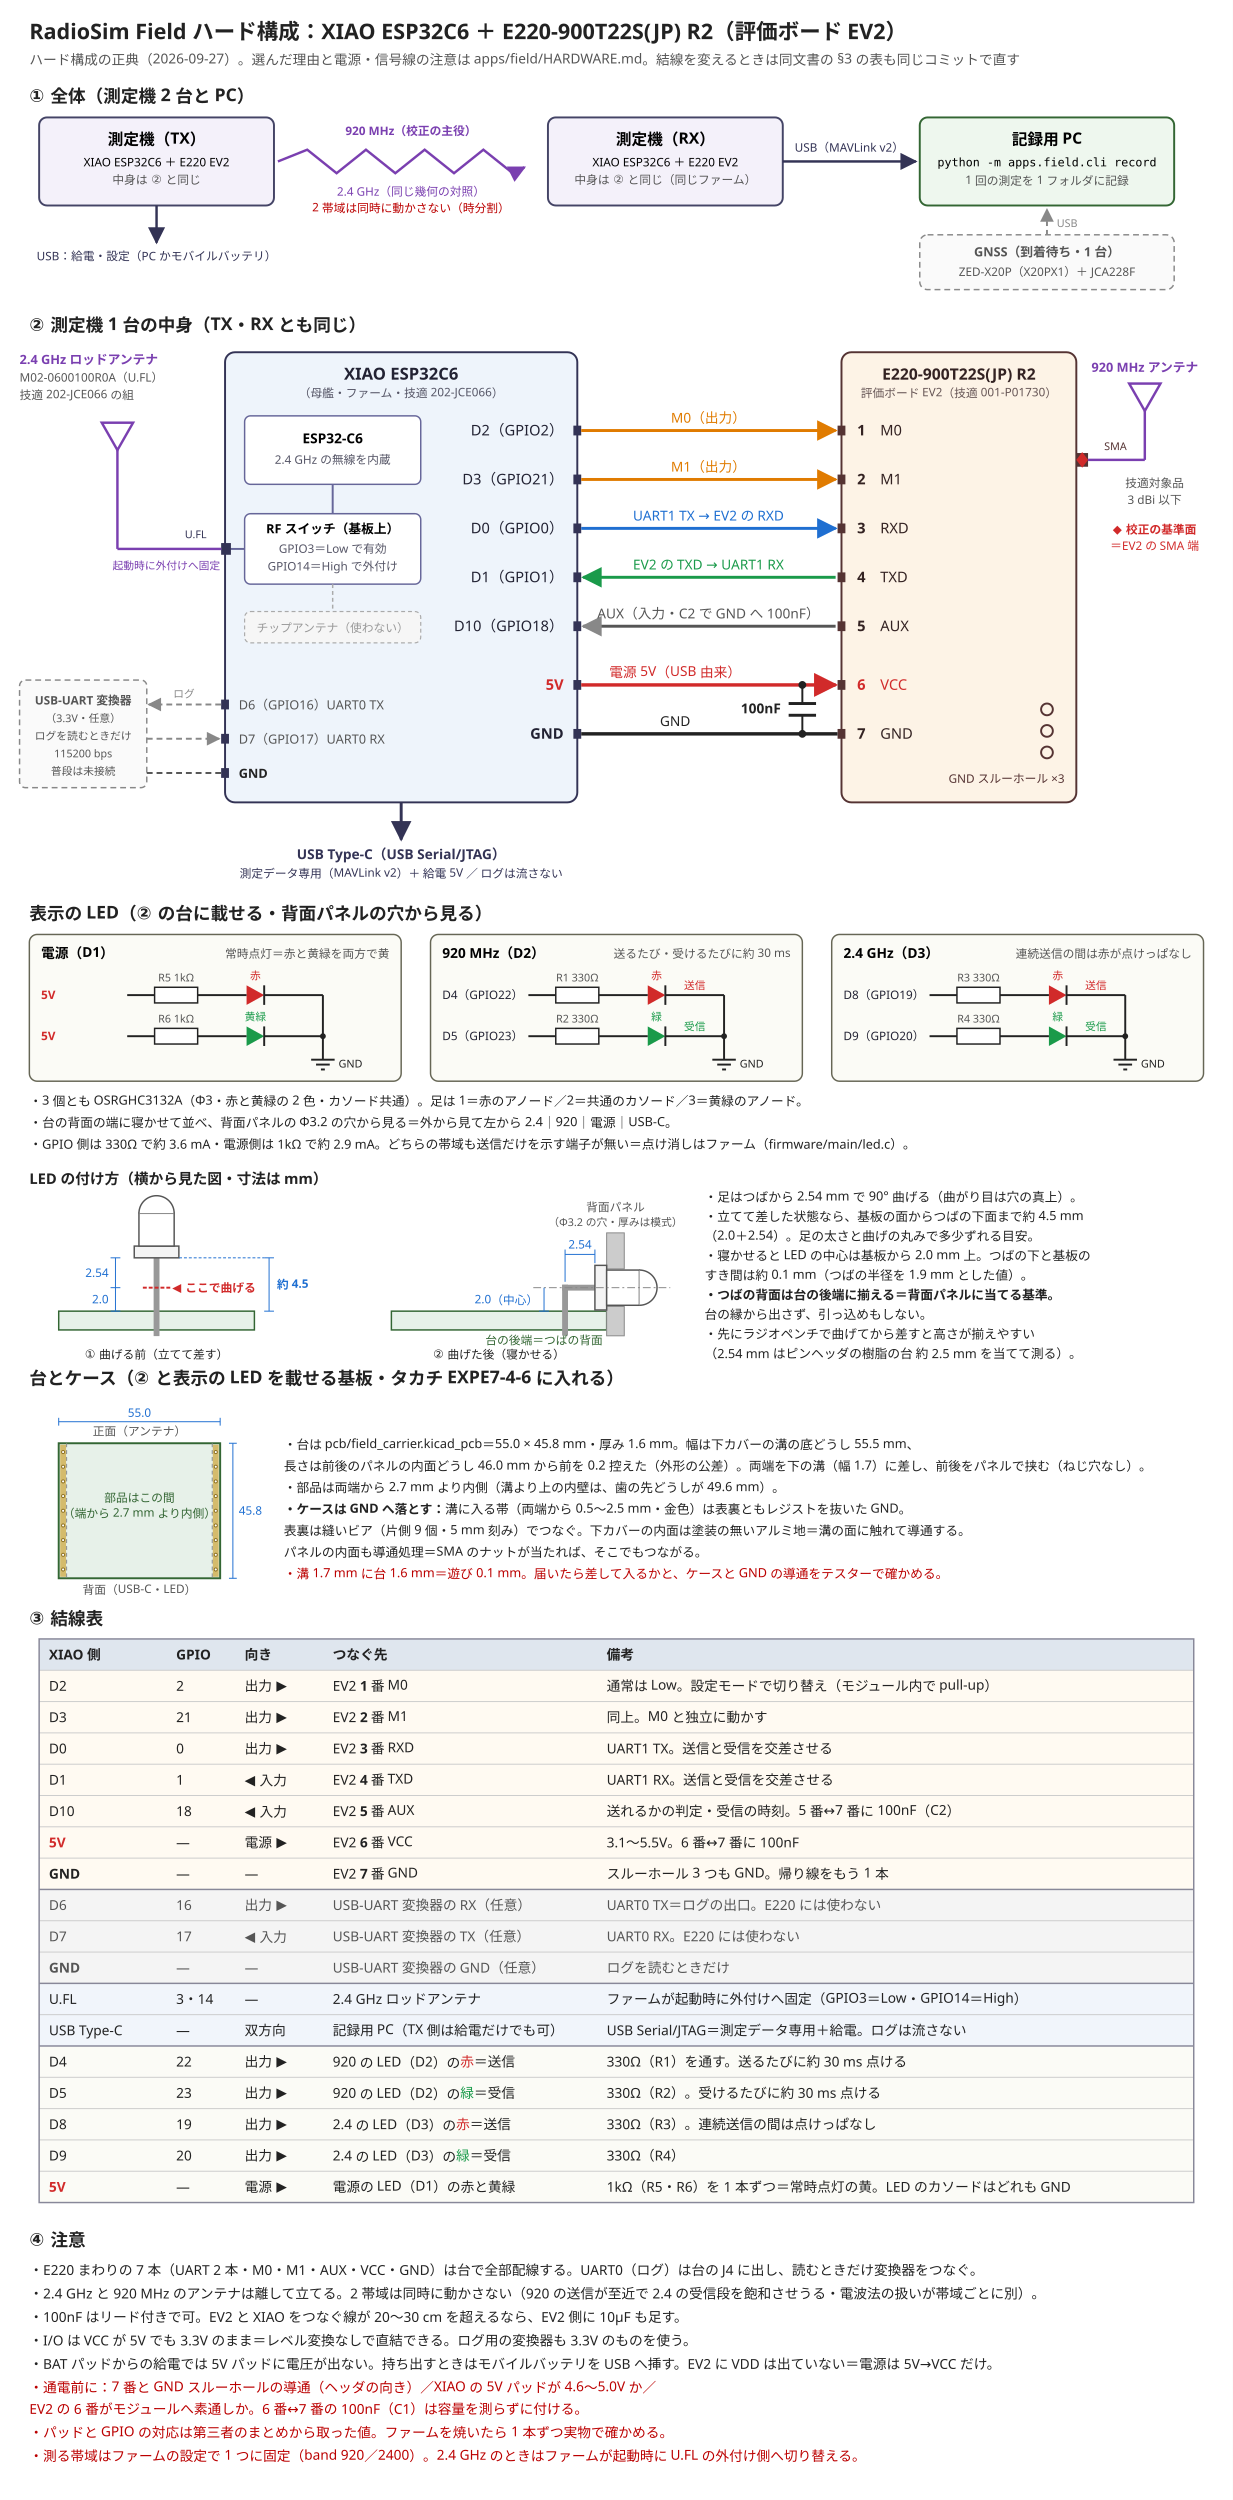
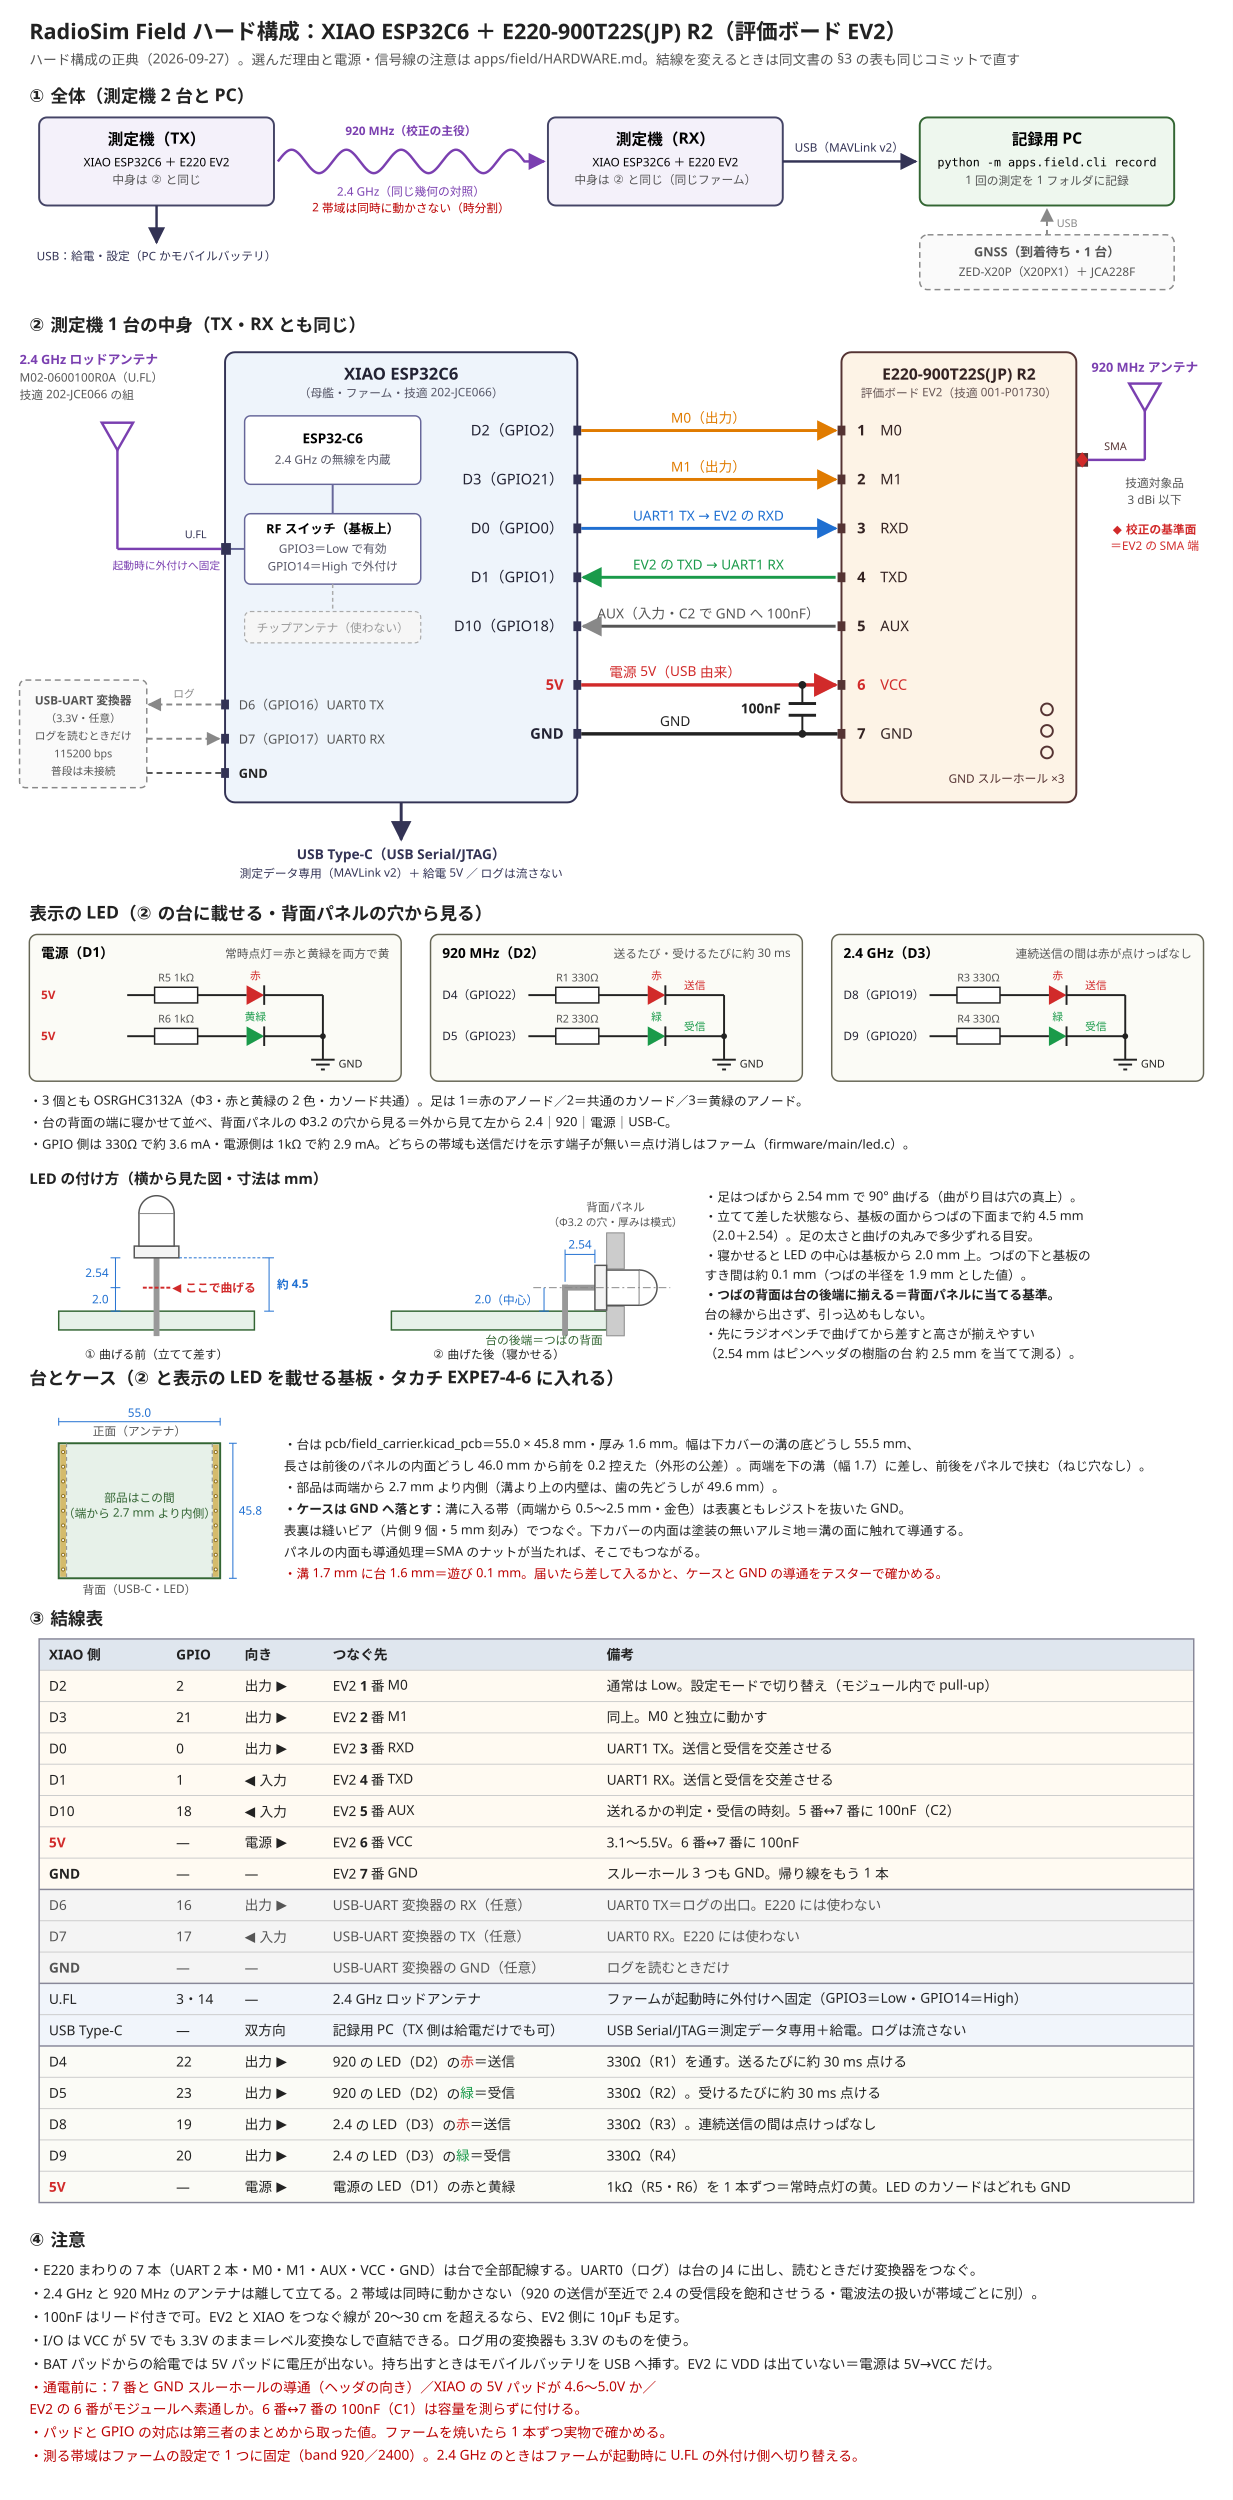
<svg xmlns="http://www.w3.org/2000/svg" width="1260" height="2555" viewBox="0 0 1260 2555" font-family="'Yu Gothic UI','Yu Gothic','Meiryo',sans-serif" font-size="14">
  <defs>
    <marker id="a-orange" viewBox="0 0 10 10" refX="9" refY="5" markerWidth="7" markerHeight="7" orient="auto">
      <path d="M0,0 L10,5 L0,10 z" fill="#e07b00" />
    </marker>
    <marker id="a-blue" viewBox="0 0 10 10" refX="9" refY="5" markerWidth="7" markerHeight="7" orient="auto">
      <path d="M0,0 L10,5 L0,10 z" fill="#1f6fd1" />
    </marker>
    <marker id="a-green" viewBox="0 0 10 10" refX="9" refY="5" markerWidth="7" markerHeight="7" orient="auto">
      <path d="M0,0 L10,5 L0,10 z" fill="#1a9a4a" />
    </marker>
    <marker id="a-gray" viewBox="0 0 10 10" refX="9" refY="5" markerWidth="7" markerHeight="7" orient="auto">
      <path d="M0,0 L10,5 L0,10 z" fill="#888" />
    </marker>
    <marker id="a-red" viewBox="0 0 10 10" refX="9" refY="5" markerWidth="7" markerHeight="7" orient="auto">
      <path d="M0,0 L10,5 L0,10 z" fill="#d12a2a" />
    </marker>
    <marker id="a-dark" viewBox="0 0 10 10" refX="9" refY="5" markerWidth="7" markerHeight="7" orient="auto">
      <path d="M0,0 L10,5 L0,10 z" fill="#335" />
    </marker>
    <marker id="a-purple" viewBox="0 0 10 10" refX="9" refY="5" markerWidth="7" markerHeight="7" orient="auto">
      <path d="M0,0 L10,5 L0,10 z" fill="#7a3fb0" />
    </marker>
  </defs>
  <rect width="1260" height="2555" fill="#ffffff" />
  <text x="30" y="40" font-size="22" font-weight="bold" fill="#222">RadioSim Field ハード構成：XIAO ESP32C6 ＋ E220-900T22S(JP) R2（評価ボード EV2）</text>
  <text x="30" y="66" fill="#555">ハード構成の正典（2026-09-27）。選んだ理由と電源・信号線の注意は apps/field/HARDWARE.md。結線を変えるときは同文書の §3 の表も同じコミットで直す</text>
  <text x="30" y="104" font-size="18" font-weight="bold" fill="#222">① 全体（測定機 2 台と PC）</text>
  <rect x="40" y="120" width="240" height="90" rx="8" fill="#f4f1fa" stroke="#446" stroke-width="2" />
  <text x="160" y="148" text-anchor="middle" font-weight="bold" font-size="16">測定機（TX）</text>
  <text x="160" y="170" text-anchor="middle" font-size="12">XIAO ESP32C6 ＋ E220 EV2</text>
  <text x="160" y="188" text-anchor="middle" font-size="12" fill="#555">中身は ② と同じ</text>
  <rect x="560" y="120" width="240" height="90" rx="8" fill="#f4f1fa" stroke="#446" stroke-width="2" />
  <text x="680" y="148" text-anchor="middle" font-weight="bold" font-size="16">測定機（RX）</text>
  <text x="680" y="170" text-anchor="middle" font-size="12">XIAO ESP32C6 ＋ E220 EV2</text>
  <text x="680" y="188" text-anchor="middle" font-size="12" fill="#555">中身は ② と同じ（同じファーム）</text>
-   <path d="M284,165 l30,-12 l30,24 l30,-24 l30,24 l30,-24 l30,24 l30,-24 l30,24 l12,-6" fill="none" stroke="#7a3fb0" stroke-width="2.5" marker-end="url(#a-purple)" />
+   <path d="M284,165 c11.9,-16 16.1,-16 28,0 s16.1,16 28,0 s16.1,-16 28,0 s16.1,16 28,0 s16.1,-16 28,0 s16.1,16 28,0 s16.1,-16 28,0 s16.1,16 28,0 s16.1,-16 28,0 L556,165" fill="none" stroke="#7a3fb0" stroke-width="2.5" marker-end="url(#a-purple)" />
  <text x="420" y="138" text-anchor="middle" font-size="12" fill="#7a3fb0" font-weight="bold">920 MHz（校正の主役）</text>
  <text x="420" y="200" text-anchor="middle" font-size="12" fill="#7a3fb0">2.4 GHz（同じ幾何の対照）</text>
  <text x="420" y="216" text-anchor="middle" font-size="12" fill="#b00">2 帯域は同時に動かさない（時分割）</text>
  <line x1="160" y1="210" x2="160" y2="248" stroke="#335" stroke-width="2.5" marker-end="url(#a-dark)" />
  <text x="160" y="266" text-anchor="middle" font-size="12" fill="#335">USB：給電・設定（PC かモバイルバッテリ）</text>
  <rect x="940" y="120" width="260" height="90" rx="8" fill="#eef7ee" stroke="#363" stroke-width="2" />
  <text x="1070" y="148" text-anchor="middle" font-weight="bold" font-size="16">記録用 PC</text>
  <text x="1070" y="170" text-anchor="middle" font-size="12" font-family="Consolas,monospace">python -m apps.field.cli record</text>
  <text x="1070" y="188" text-anchor="middle" font-size="12" fill="#555">1 回の測定を 1 フォルダに記録</text>
  <line x1="800" y1="165" x2="936" y2="165" stroke="#335" stroke-width="2.5" marker-end="url(#a-dark)" />
  <text x="868" y="155" text-anchor="middle" font-size="12" fill="#335">USB（MAVLink v2）</text>
  <rect x="940" y="240" width="260" height="56" rx="8" fill="#fafafa" stroke="#888" stroke-width="1.5" stroke-dasharray="6 4" />
  <text x="1070" y="262" text-anchor="middle" font-size="13" fill="#555" font-weight="bold">GNSS（到着待ち・1 台）</text>
  <text x="1070" y="282" text-anchor="middle" font-size="12" fill="#555">ZED-X20P（X20PX1）＋ JCA228F</text>
  <line x1="1070" y1="240" x2="1070" y2="214" stroke="#888" stroke-width="2" stroke-dasharray="5 4" marker-end="url(#a-gray)" />
  <text x="1080" y="232" font-size="11" fill="#888">USB</text>
  <text x="30" y="338" font-size="18" font-weight="bold" fill="#222">② 測定機 1 台の中身（TX・RX とも同じ）</text>
  <rect x="230" y="360" width="360" height="460" rx="10" fill="#eef4fb" stroke="#335" stroke-width="2" />
  <text x="410" y="388" text-anchor="middle" font-size="17" font-weight="bold" fill="#223">XIAO ESP32C6</text>
  <text x="410" y="406" text-anchor="middle" font-size="12" fill="#556">（母艦・ファーム・技適 202-JCE066）</text>
  <rect x="250" y="425" width="180" height="70" rx="6" fill="#ffffff" stroke="#669" stroke-width="1.5" />
  <text x="340" y="453" text-anchor="middle" font-weight="bold">ESP32-C6</text>
  <text x="340" y="474" text-anchor="middle" font-size="12" fill="#556">2.4 GHz の無線を内蔵</text>
  <line x1="340" y1="495" x2="340" y2="525" stroke="#669" stroke-width="2" />
  <rect x="250" y="525" width="180" height="72" rx="6" fill="#ffffff" stroke="#669" stroke-width="1.5" />
  <text x="340" y="545" text-anchor="middle" font-size="13" font-weight="bold">RF スイッチ（基板上）</text>
  <text x="340" y="565" text-anchor="middle" font-size="12" fill="#556">GPIO3＝Low で有効</text>
  <text x="340" y="583" text-anchor="middle" font-size="12" fill="#556">GPIO14＝High で外付け</text>
  <line x1="340" y1="597" x2="340" y2="625" stroke="#aaa" stroke-width="1.5" stroke-dasharray="4 3" />
  <rect x="250" y="625" width="180" height="32" rx="6" fill="#f6f6f6" stroke="#aaa" stroke-width="1.2" stroke-dasharray="4 3" />
  <text x="340" y="646" text-anchor="middle" font-size="12" fill="#999">チップアンテナ（使わない）</text>
  <line x1="250" y1="561" x2="234" y2="561" stroke="#669" stroke-width="2" />
  <rect x="226" y="555" width="10" height="12" fill="#335" />
  <line x1="226" y1="561" x2="120" y2="561" stroke="#7a3fb0" stroke-width="2.5" />
  <line x1="120" y1="561" x2="120" y2="460" stroke="#7a3fb0" stroke-width="2.5" />
  <path d="M120,460 L104,432 L136,432 Z" fill="none" stroke="#7a3fb0" stroke-width="2.5" />
  <text x="20" y="372" font-size="13" font-weight="bold" fill="#7a3fb0">2.4 GHz ロッドアンテナ</text>
  <text x="20" y="390" font-size="12" fill="#555">M02-0600100R0A（U.FL）</text>
  <text x="20" y="408" font-size="12" fill="#555">技適 202-JCE066 の組</text>
  <text x="170" y="582" text-anchor="middle" font-size="11" fill="#7a3fb0">起動時に外付けへ固定</text>
  <text x="200" y="550" text-anchor="middle" font-size="11" fill="#335">U.FL</text>
  <g fill="#335">
    <rect x="226" y="715" width="8" height="10" />
    <rect x="226" y="750" width="8" height="10" />
    <rect x="226" y="785" width="8" height="10" />
  </g>
  <g font-size="13" fill="#555">
    <text x="244" y="725">D6（GPIO16）UART0 TX</text>
    <text x="244" y="760">D7（GPIO17）UART0 RX</text>
    <text x="244" y="795" font-weight="bold" fill="#222">GND</text>
  </g>
  <rect x="20" y="695" width="130" height="110" rx="6" fill="#fafafa" stroke="#888" stroke-width="1.5" stroke-dasharray="6 4" />
  <text x="85" y="720" text-anchor="middle" font-size="12" font-weight="bold" fill="#555">USB-UART 変換器</text>
  <text x="85" y="738" text-anchor="middle" font-size="11" fill="#555">（3.3V・任意）</text>
  <text x="85" y="756" text-anchor="middle" font-size="11" fill="#555">ログを読むときだけ</text>
  <text x="85" y="774" text-anchor="middle" font-size="11" fill="#555">115200 bps</text>
  <text x="85" y="792" text-anchor="middle" font-size="11" fill="#555">普段は未接続</text>
  <line x1="226" y1="720" x2="152" y2="720" stroke="#888" stroke-width="2" stroke-dasharray="6 4" marker-end="url(#a-gray)" />
  <line x1="150" y1="755" x2="224" y2="755" stroke="#888" stroke-width="2" stroke-dasharray="6 4" marker-end="url(#a-gray)" />
  <line x1="226" y1="790" x2="150" y2="790" stroke="#555" stroke-width="2" stroke-dasharray="6 4" />
  <text x="188" y="713" text-anchor="middle" font-size="11" fill="#888">ログ</text>
  <line x1="410" y1="820" x2="410" y2="858" stroke="#335" stroke-width="3" marker-end="url(#a-dark)" />
  <text x="410" y="878" text-anchor="middle" fill="#335" font-weight="bold">USB Type-C（USB Serial/JTAG）</text>
  <text x="410" y="897" text-anchor="middle" font-size="12" fill="#335">測定データ専用（MAVLink v2）＋ 給電 5V ／ ログは流さない</text>
  <g font-size="15" fill="#223" text-anchor="end">
    <text x="576" y="445">D2（GPIO2）</text>
    <text x="576" y="495">D3（GPIO21）</text>
    <text x="576" y="545">D0（GPIO0）</text>
    <text x="576" y="595">D1（GPIO1）</text>
    <text x="576" y="645">D10（GPIO18）</text>
    <text x="576" y="705" fill="#d12a2a" font-weight="bold">5V</text>
    <text x="576" y="755" font-weight="bold">GND</text>
  </g>
  <g fill="#335">
    <rect x="586" y="435" width="8" height="10" />
    <rect x="586" y="485" width="8" height="10" />
    <rect x="586" y="535" width="8" height="10" />
    <rect x="586" y="585" width="8" height="10" />
    <rect x="586" y="635" width="8" height="10" />
    <rect x="586" y="695" width="8" height="10" />
    <rect x="586" y="745" width="8" height="10" />
  </g>
  <rect x="860" y="360" width="240" height="460" rx="10" fill="#fdf3e6" stroke="#533" stroke-width="2" />
  <text x="980" y="388" text-anchor="middle" font-size="16" font-weight="bold" fill="#322">E220-900T22S(JP) R2</text>
  <text x="980" y="406" text-anchor="middle" font-size="12" fill="#655">評価ボード EV2（技適 001-P01730）</text>
  <g font-size="15" fill="#322">
    <text x="876" y="445">
      <tspan font-weight="bold">1</tspan>　M0</text>
    <text x="876" y="495">
      <tspan font-weight="bold">2</tspan>　M1</text>
    <text x="876" y="545">
      <tspan font-weight="bold">3</tspan>　RXD</text>
    <text x="876" y="595">
      <tspan font-weight="bold">4</tspan>　TXD</text>
    <text x="876" y="645">
      <tspan font-weight="bold">5</tspan>　AUX</text>
    <text x="876" y="705" fill="#d12a2a">
      <tspan font-weight="bold">6</tspan>　VCC</text>
    <text x="876" y="755">
      <tspan font-weight="bold">7</tspan>　GND</text>
  </g>
  <g fill="#533">
    <rect x="856" y="435" width="8" height="10" />
    <rect x="856" y="485" width="8" height="10" />
    <rect x="856" y="535" width="8" height="10" />
    <rect x="856" y="585" width="8" height="10" />
    <rect x="856" y="635" width="8" height="10" />
    <rect x="856" y="695" width="8" height="10" />
    <rect x="856" y="745" width="8" height="10" />
  </g>
  <g fill="none" stroke="#533" stroke-width="2">
    <circle cx="1070" cy="725" r="6" />
    <circle cx="1070" cy="747" r="6" />
    <circle cx="1070" cy="769" r="6" />
  </g>
  <text x="1088" y="800" text-anchor="end" font-size="12" fill="#533">GND スルーホール ×3</text>
  <rect x="1100" y="463" width="12" height="14" fill="#533" />
  <path d="M1106,462 l6,8 l-6,8 l-6,-8 z" fill="#d12a2a" />
  <line x1="1112" y1="470" x2="1170" y2="470" stroke="#7a3fb0" stroke-width="2.5" />
  <line x1="1170" y1="470" x2="1170" y2="420" stroke="#7a3fb0" stroke-width="2.5" />
  <path d="M1170,420 L1154,392 L1186,392 Z" fill="none" stroke="#7a3fb0" stroke-width="2.5" />
  <text x="1170" y="380" text-anchor="middle" font-size="13" font-weight="bold" fill="#7a3fb0">920 MHz アンテナ</text>
  <text x="1140" y="460" text-anchor="middle" font-size="11" fill="#533">SMA</text>
  <text x="1180" y="498" text-anchor="middle" font-size="12" fill="#555">技適対象品</text>
  <text x="1180" y="515" text-anchor="middle" font-size="12" fill="#555">3 dBi 以下</text>
  <text x="1180" y="545" text-anchor="middle" font-size="12" fill="#d12a2a" font-weight="bold">◆ 校正の基準面</text>
  <text x="1180" y="562" text-anchor="middle" font-size="12" fill="#d12a2a">＝EV2 の SMA 端</text>
  <line x1="594" y1="440" x2="854" y2="440" stroke="#e07b00" stroke-width="3" marker-end="url(#a-orange)" />
  <text x="724" y="432" text-anchor="middle" fill="#e07b00">M0（出力）</text>
  <line x1="594" y1="490" x2="854" y2="490" stroke="#e07b00" stroke-width="3" marker-end="url(#a-orange)" />
  <text x="724" y="482" text-anchor="middle" fill="#e07b00">M1（出力）</text>
  <line x1="594" y1="540" x2="854" y2="540" stroke="#1f6fd1" stroke-width="3" marker-end="url(#a-blue)" />
  <text x="724" y="532" text-anchor="middle" fill="#1f6fd1">UART1 TX → EV2 の RXD</text>
  <line x1="854" y1="590" x2="596" y2="590" stroke="#1a9a4a" stroke-width="3" marker-end="url(#a-green)" />
  <text x="724" y="582" text-anchor="middle" fill="#1a9a4a">EV2 の TXD → UART1 RX</text>
  <line x1="854" y1="640" x2="596" y2="640" stroke="#555" stroke-width="3" marker-end="url(#a-gray)" />
  <text x="724" y="632" text-anchor="middle" fill="#555">AUX（入力・C2 で GND へ 100nF）</text>
  <line x1="594" y1="700" x2="854" y2="700" stroke="#d12a2a" stroke-width="3.5" marker-end="url(#a-red)" />
  <text x="690" y="692" text-anchor="middle" fill="#d12a2a">電源 5V（USB 由来）</text>
  <line x1="594" y1="750" x2="856" y2="750" stroke="#222" stroke-width="3.5" />
  <text x="690" y="742" text-anchor="middle" fill="#222">GND</text>
  <circle cx="820" cy="700" r="4" fill="#222" />
  <circle cx="820" cy="750" r="4" fill="#222" />
  <line x1="820" y1="700" x2="820" y2="719" stroke="#222" stroke-width="2" />
  <line x1="806" y1="719" x2="834" y2="719" stroke="#222" stroke-width="3" />
  <line x1="806" y1="731" x2="834" y2="731" stroke="#222" stroke-width="3" />
  <line x1="820" y1="731" x2="820" y2="750" stroke="#222" stroke-width="2" />
  <text x="798" y="729" text-anchor="end" font-weight="bold" fill="#222">100nF</text>
  <text x="30" y="940" font-size="18" font-weight="bold" fill="#222">表示の LED（② の台に載せる・背面パネルの穴から見る）</text>
  <g transform="translate(30,955)">
    <rect width="380" height="150" rx="8" fill="#fbfbf6" stroke="#665" stroke-width="1.5" />
    <text x="12" y="24" font-weight="bold">電源（D1）</text>
    <text x="368" y="24" text-anchor="end" font-size="12" fill="#555">常時点灯＝赤と黄緑を両方で黄</text>
    <g font-size="12" font-weight="bold" fill="#d12a2a">
      <text x="12" y="66">5V</text>
      <text x="12" y="108">5V</text>
    </g>
    <g font-size="11" fill="#555" text-anchor="middle">
      <text x="150" y="48">R5 1kΩ</text>
      <text x="150" y="90">R6 1kΩ</text>
    </g>
    <g font-size="11" text-anchor="middle">
      <text x="231" y="46" fill="#d12a2a">赤</text>
      <text x="231" y="88" fill="#1a9a4a">黄緑</text>
    </g>
    <path d="M222,52 L222,72 L240,62 Z" fill="#d12a2a" />
    <path d="M222,94 L222,114 L240,104 Z" fill="#1a9a4a" />
    <g fill="#fff" stroke="#222" stroke-width="1.5">
      <rect x="128" y="54" width="44" height="16" />
      <rect x="128" y="96" width="44" height="16" />
    </g>
    <g stroke="#222" stroke-width="2">
      <line x1="100" y1="62" x2="128" y2="62" />
      <line x1="172" y1="62" x2="222" y2="62" />
      <line x1="240" y1="52" x2="240" y2="72" />
      <line x1="240" y1="62" x2="300" y2="62" />
      <line x1="100" y1="104" x2="128" y2="104" />
      <line x1="172" y1="104" x2="222" y2="104" />
      <line x1="240" y1="94" x2="240" y2="114" />
      <line x1="240" y1="104" x2="300" y2="104" />
      <line x1="300" y1="62" x2="300" y2="128" />
      <line x1="288" y1="128" x2="312" y2="128" />
      <line x1="293" y1="133" x2="307" y2="133" />
      <line x1="298" y1="138" x2="302" y2="138" />
    </g>
    <circle cx="300" cy="104" r="3" fill="#222" />
    <text x="316" y="136" font-size="11" fill="#222">GND</text>
  </g>
  <g transform="translate(440,955)">
    <rect width="380" height="150" rx="8" fill="#fbfbf6" stroke="#665" stroke-width="1.5" />
    <text x="12" y="24" font-weight="bold">920 MHz（D2）</text>
    <text x="368" y="24" text-anchor="end" font-size="12" fill="#555">送るたび・受けるたびに約 30 ms</text>
    <g font-size="12" fill="#223">
      <text x="12" y="66">D4（GPIO22）</text>
      <text x="12" y="108">D5（GPIO23）</text>
    </g>
    <g font-size="11" fill="#555" text-anchor="middle">
      <text x="150" y="48">R1 330Ω</text>
      <text x="150" y="90">R2 330Ω</text>
    </g>
    <g font-size="11" text-anchor="middle">
      <text x="231" y="46" fill="#d12a2a">赤</text>
      <text x="231" y="88" fill="#1a9a4a">緑</text>
      <text x="270" y="56" fill="#d12a2a">送信</text>
      <text x="270" y="98" fill="#1a9a4a">受信</text>
    </g>
    <path d="M222,52 L222,72 L240,62 Z" fill="#d12a2a" />
    <path d="M222,94 L222,114 L240,104 Z" fill="#1a9a4a" />
    <g fill="#fff" stroke="#222" stroke-width="1.5">
      <rect x="128" y="54" width="44" height="16" />
      <rect x="128" y="96" width="44" height="16" />
    </g>
    <g stroke="#222" stroke-width="2">
      <line x1="100" y1="62" x2="128" y2="62" />
      <line x1="172" y1="62" x2="222" y2="62" />
      <line x1="240" y1="52" x2="240" y2="72" />
      <line x1="240" y1="62" x2="300" y2="62" />
      <line x1="100" y1="104" x2="128" y2="104" />
      <line x1="172" y1="104" x2="222" y2="104" />
      <line x1="240" y1="94" x2="240" y2="114" />
      <line x1="240" y1="104" x2="300" y2="104" />
      <line x1="300" y1="62" x2="300" y2="128" />
      <line x1="288" y1="128" x2="312" y2="128" />
      <line x1="293" y1="133" x2="307" y2="133" />
      <line x1="298" y1="138" x2="302" y2="138" />
    </g>
    <circle cx="300" cy="104" r="3" fill="#222" />
    <text x="316" y="136" font-size="11" fill="#222">GND</text>
  </g>
  <g transform="translate(850,955)">
    <rect width="380" height="150" rx="8" fill="#fbfbf6" stroke="#665" stroke-width="1.5" />
    <text x="12" y="24" font-weight="bold">2.4 GHz（D3）</text>
    <text x="368" y="24" text-anchor="end" font-size="12" fill="#555">連続送信の間は赤が点けっぱなし</text>
    <g font-size="12" fill="#223">
      <text x="12" y="66">D8（GPIO19）</text>
      <text x="12" y="108">D9（GPIO20）</text>
    </g>
    <g font-size="11" fill="#555" text-anchor="middle">
      <text x="150" y="48">R3 330Ω</text>
      <text x="150" y="90">R4 330Ω</text>
    </g>
    <g font-size="11" text-anchor="middle">
      <text x="231" y="46" fill="#d12a2a">赤</text>
      <text x="231" y="88" fill="#1a9a4a">緑</text>
      <text x="270" y="56" fill="#d12a2a">送信</text>
      <text x="270" y="98" fill="#1a9a4a">受信</text>
    </g>
    <path d="M222,52 L222,72 L240,62 Z" fill="#d12a2a" />
    <path d="M222,94 L222,114 L240,104 Z" fill="#1a9a4a" />
    <g fill="#fff" stroke="#222" stroke-width="1.5">
      <rect x="128" y="54" width="44" height="16" />
      <rect x="128" y="96" width="44" height="16" />
    </g>
    <g stroke="#222" stroke-width="2">
      <line x1="100" y1="62" x2="128" y2="62" />
      <line x1="172" y1="62" x2="222" y2="62" />
      <line x1="240" y1="52" x2="240" y2="72" />
      <line x1="240" y1="62" x2="300" y2="62" />
      <line x1="100" y1="104" x2="128" y2="104" />
      <line x1="172" y1="104" x2="222" y2="104" />
      <line x1="240" y1="94" x2="240" y2="114" />
      <line x1="240" y1="104" x2="300" y2="104" />
      <line x1="300" y1="62" x2="300" y2="128" />
      <line x1="288" y1="128" x2="312" y2="128" />
      <line x1="293" y1="133" x2="307" y2="133" />
      <line x1="298" y1="138" x2="302" y2="138" />
    </g>
    <circle cx="300" cy="104" r="3" fill="#222" />
    <text x="316" y="136" font-size="11" fill="#222">GND</text>
  </g>
  <g font-size="13" fill="#222">
    <text x="30" y="1130">・3 個とも OSRGHC3132A（Φ3・赤と黄緑の 2 色・カソード共通）。足は 1＝赤のアノード／2＝共通のカソード／3＝黄緑のアノード。</text>
    <text x="30" y="1152">・台の背面の端に寝かせて並べ、背面パネルの Φ3.2 の穴から見る＝外から見て左から 2.4｜920｜電源｜USB-C。</text>
    <text x="30" y="1174">・GPIO 側は 330Ω で約 3.6 mA・電源側は 1kΩ で約 2.9 mA。どちらの帯域も送信だけを示す端子が無い＝点け消しはファーム（firmware/main/led.c）。</text>
  </g>
  <text x="30" y="1210" font-size="15" font-weight="bold" fill="#222">LED の付け方（横から見た図・寸法は mm）</text>
  <g transform="translate(0,-10)">
    <rect x="60" y="1350" width="200" height="19.2" fill="#e7f1e9" stroke="#363" stroke-width="1.5" />
    <rect x="157" y="1295.5" width="6" height="80" fill="#999" />
    <rect x="137.2" y="1283.5" width="45.6" height="12" fill="#f4f4f4" stroke="#555" stroke-width="1.5" />
    <rect x="142" y="1250" width="36" height="33.5" fill="#fff" stroke="#555" stroke-width="1.5" />
    <path d="M142,1250 A18,18 0 0 1 178,1250" fill="#fff" stroke="#555" stroke-width="1.5" />
    <line x1="146" y1="1326" x2="174" y2="1326" stroke="#d12a2a" stroke-width="2" stroke-dasharray="4 2" />
    <text x="176" y="1330" font-size="12" fill="#d12a2a" font-weight="bold">◀ ここで曲げる</text>
    <g stroke="#1f6fd1" stroke-width="1">
      <line x1="118" y1="1295.5" x2="118" y2="1350" />
      <line x1="113" y1="1295.5" x2="123" y2="1295.5" />
      <line x1="113" y1="1326" x2="123" y2="1326" />
      <line x1="113" y1="1350" x2="123" y2="1350" />
      <line x1="275" y1="1295.5" x2="275" y2="1350" />
      <line x1="270" y1="1295.5" x2="280" y2="1295.5" />
      <line x1="270" y1="1350" x2="280" y2="1350" />
    </g>
    <line x1="183" y1="1295.5" x2="270" y2="1295.5" stroke="#1f6fd1" stroke-width="1" stroke-dasharray="3 2" />
    <g font-size="12" fill="#1f6fd1" text-anchor="end">
      <text x="111" y="1315">2.54</text>
      <text x="111" y="1342">2.0</text>
    </g>
    <text x="283" y="1327" font-size="12" fill="#1f6fd1" font-weight="bold">約 4.5</text>
    <text x="160" y="1398" text-anchor="middle" font-size="12" fill="#222">① 曲げる前（立てて差す）</text>
    <rect x="400" y="1350" width="220" height="19.2" fill="#e7f1e9" stroke="#363" stroke-width="1.5" />
    <g fill="#ccc" stroke="#888" stroke-width="1">
      <rect x="620" y="1270" width="18" height="36.8" />
      <rect x="620" y="1345.2" width="18" height="30" />
    </g>
    <rect x="574.5" y="1323" width="6" height="52" fill="#999" />
    <rect x="574.5" y="1323" width="33.5" height="6" fill="#999" />
    <rect x="608" y="1303.2" width="12" height="45.6" fill="#f4f4f4" stroke="#555" stroke-width="1.5" />
    <rect x="620" y="1308" width="33.5" height="36" fill="#fff" stroke="#555" stroke-width="1.5" />
    <path d="M653.5,1308 A18,18 0 0 1 653.5,1344" fill="#fff" stroke="#555" stroke-width="1.5" />
    <line x1="545" y1="1326" x2="685" y2="1326" stroke="#888" stroke-width="1" stroke-dasharray="8 3 2 3" />
    <g stroke="#1f6fd1" stroke-width="1">
      <line x1="577.5" y1="1292" x2="608" y2="1292" />
      <line x1="577.5" y1="1287" x2="577.5" y2="1320" />
      <line x1="608" y1="1287" x2="608" y2="1301" />
      <line x1="556" y1="1326" x2="556" y2="1350" />
      <line x1="551" y1="1350" x2="561" y2="1350" />
    </g>
    <g font-size="12" fill="#1f6fd1">
      <text x="592.75" y="1286" text-anchor="middle">2.54</text>
      <text x="550" y="1342" text-anchor="end">2.0（中心）</text>
    </g>
    <text x="629" y="1248" text-anchor="middle" font-size="12" fill="#555">背面パネル</text>
    <text x="629" y="1263" text-anchor="middle" font-size="11" fill="#555">（Φ3.2 の穴・厚みは模式）</text>
    <text x="616" y="1384" text-anchor="end" font-size="12" fill="#363">台の後端＝つばの背面</text>
    <text x="510" y="1398" text-anchor="middle" font-size="12" fill="#222">② 曲げた後（寝かせる）</text>
  </g>
  <g font-size="13" fill="#222">
    <text x="720" y="1228">・足はつばから 2.54 mm で 90° 曲げる（曲がり目は穴の真上）。</text>
    <text x="720" y="1248">・立てて差した状態なら、基板の面からつばの下面まで約 4.5 mm</text>
    <text x="720" y="1268">　（2.0＋2.54）。足の太さと曲げの丸みで多少ずれる目安。</text>
    <text x="720" y="1288">・寝かせると LED の中心は基板から 2.0 mm 上。つばの下と基板の</text>
    <text x="720" y="1308">　すき間は約 0.1 mm（つばの半径を 1.9 mm とした値）。</text>
    <text x="720" y="1328" font-weight="bold">・つばの背面は台の後端に揃える＝背面パネルに当てる基準。</text>
    <text x="720" y="1348">　台の縁から出さず、引っ込めもしない。</text>
    <text x="720" y="1368">・先にラジオペンチで曲げてから差すと高さが揃えやすい</text>
    <text x="720" y="1388">　（2.54 mm はピンヘッダの樹脂の台 約 2.5 mm を当てて測る）。</text>
  </g>
  <text x="30" y="1415" font-size="18" font-weight="bold" fill="#222">台とケース（② と表示の LED を載せる基板・タカチ EXPE7-4-6 に入れる）</text>
  <g transform="translate(60,1475)">
    <text x="82.5" y="-8" text-anchor="middle" font-size="12" fill="#555">正面（アンテナ）</text>
    <rect width="165" height="138" fill="#e7f1e9" stroke="#363" stroke-width="2" />
    <g fill="#d4bb6c">
      <rect x="1.5" y="1.5" width="6" height="135" />
      <rect x="157.5" y="1.5" width="6" height="135" />
    </g>
    <g fill="#fff" stroke="#8a6d1c" stroke-width="1">
      <circle cx="4.5" cy="9" r="1.6" />
      <circle cx="4.5" cy="24" r="1.6" />
      <circle cx="4.5" cy="39" r="1.6" />
      <circle cx="4.5" cy="54" r="1.6" />
      <circle cx="4.5" cy="69" r="1.6" />
      <circle cx="4.5" cy="84" r="1.6" />
      <circle cx="4.5" cy="99" r="1.6" />
      <circle cx="4.5" cy="114" r="1.6" />
      <circle cx="4.5" cy="129" r="1.6" />
      <circle cx="160.5" cy="9" r="1.6" />
      <circle cx="160.5" cy="24" r="1.6" />
      <circle cx="160.5" cy="39" r="1.6" />
      <circle cx="160.5" cy="54" r="1.6" />
      <circle cx="160.5" cy="69" r="1.6" />
      <circle cx="160.5" cy="84" r="1.6" />
      <circle cx="160.5" cy="99" r="1.6" />
      <circle cx="160.5" cy="114" r="1.6" />
      <circle cx="160.5" cy="129" r="1.6" />
    </g>
    <g fill="none" stroke="#888" stroke-width="1" stroke-dasharray="4 3">
      <line x1="8.1" y1="0" x2="8.1" y2="138" />
      <line x1="156.9" y1="0" x2="156.9" y2="138" />
    </g>
    <text x="82.5" y="60" text-anchor="middle" font-size="12" fill="#363">部品はこの間</text>
    <text x="82.5" y="76" text-anchor="middle" font-size="12" fill="#363">（端から 2.7 mm より内側）</text>
    <text x="82.5" y="154" text-anchor="middle" font-size="12" fill="#555">背面（USB-C・LED）</text>
    <g stroke="#1f6fd1" stroke-width="1">
      <line x1="0" y1="-22" x2="165" y2="-22" />
      <line x1="0" y1="-26" x2="0" y2="-18" />
      <line x1="165" y1="-26" x2="165" y2="-18" />
      <line x1="178" y1="0" x2="178" y2="138" />
      <line x1="174" y1="0" x2="182" y2="0" />
      <line x1="174" y1="138" x2="182" y2="138" />
    </g>
    <text x="82.5" y="-27" text-anchor="middle" font-size="12" fill="#1f6fd1">55.0</text>
    <text x="184" y="73" font-size="12" fill="#1f6fd1">45.8</text>
  </g>
  <g font-size="13" fill="#222">
    <text x="290" y="1481">・台は pcb/field_carrier.kicad_pcb＝55.0 × 45.8 mm・厚み 1.6 mm。幅は下カバーの溝の底どうし 55.5 mm、</text>
    <text x="290" y="1503">　長さは前後のパネルの内面どうし 46.0 mm から前を 0.2 控えた（外形の公差）。両端を下の溝（幅 1.7）に差し、前後をパネルで挟む（ねじ穴なし）。</text>
    <text x="290" y="1525">・部品は両端から 2.7 mm より内側（溝より上の内壁は、歯の先どうしが 49.6 mm）。</text>
    <text x="290" y="1547">
      <tspan font-weight="bold">・ケースは GND へ落とす：</tspan>溝に入る帯（両端から 0.5〜2.5 mm・金色）は表裏ともレジストを抜いた GND。</text>
    <text x="290" y="1569">　表裏は縫いビア（片側 9 個・5 mm 刻み）でつなぐ。下カバーの内面は塗装の無いアルミ地＝溝の面に触れて導通する。</text>
    <text x="290" y="1591">　パネルの内面も導通処理＝SMA のナットが当たれば、そこでもつながる。</text>
    <text x="290" y="1613" fill="#b00">・溝 1.7 mm に台 1.6 mm＝遊び 0.1 mm。届いたら差して入るかと、ケースと GND の導通をテスターで確かめる。</text>
  </g>
  <g transform="translate(0,715)">
    <text x="30" y="945" font-size="18" font-weight="bold" fill="#222">③ 結線表</text>
    <g transform="translate(40,960)">
      <rect x="0" y="0" width="1180" height="32" fill="#dfe6ee" />
      <rect x="0" y="32" width="1180" height="224" fill="#fffaf2" />
      <rect x="0" y="256" width="1180" height="96" fill="#f4f4f4" />
      <rect x="0" y="352" width="1180" height="64" fill="#f1f5fb" />
      <rect x="0" y="416" width="1180" height="160" fill="#fbfbf6" />
      <g font-weight="bold" fill="#222">
        <text x="10" y="21">XIAO 側</text>
        <text x="140" y="21">GPIO</text>
        <text x="210" y="21">向き</text>
        <text x="300" y="21">つなぐ先</text>
        <text x="580" y="21">備考</text>
      </g>
      <g fill="#222">
        <text x="10" y="53">D2</text>
        <text x="140" y="53">2</text>
        <text x="210" y="53">出力 ▶</text>
        <text x="300" y="53">EV2 <tspan font-weight="bold">1</tspan> 番 M0</text>
        <text x="580" y="53">通常は Low。設定モードで切り替え（モジュール内で pull-up）</text>
        <text x="10" y="85">D3</text>
        <text x="140" y="85">21</text>
        <text x="210" y="85">出力 ▶</text>
        <text x="300" y="85">EV2 <tspan font-weight="bold">2</tspan> 番 M1</text>
        <text x="580" y="85">同上。M0 と独立に動かす</text>
        <text x="10" y="117">D0</text>
        <text x="140" y="117">0</text>
        <text x="210" y="117">出力 ▶</text>
        <text x="300" y="117">EV2 <tspan font-weight="bold">3</tspan> 番 RXD</text>
        <text x="580" y="117">UART1 TX。送信と受信を交差させる</text>
        <text x="10" y="149">D1</text>
        <text x="140" y="149">1</text>
        <text x="210" y="149">◀ 入力</text>
        <text x="300" y="149">EV2 <tspan font-weight="bold">4</tspan> 番 TXD</text>
        <text x="580" y="149">UART1 RX。送信と受信を交差させる</text>
        <text x="10" y="181">D10</text>
        <text x="140" y="181">18</text>
        <text x="210" y="181">◀ 入力</text>
        <text x="300" y="181">EV2 <tspan font-weight="bold">5</tspan> 番 AUX</text>
        <text x="580" y="181">送れるかの判定・受信の時刻。5 番↔7 番に 100nF（C2）</text>
        <text x="10" y="213" fill="#d12a2a" font-weight="bold">5V</text>
        <text x="140" y="213">—</text>
        <text x="210" y="213">電源 ▶</text>
        <text x="300" y="213">EV2 <tspan font-weight="bold">6</tspan> 番 VCC</text>
        <text x="580" y="213">3.1〜5.5V。6 番↔7 番に 100nF</text>
        <text x="10" y="245" font-weight="bold">GND</text>
        <text x="140" y="245">—</text>
        <text x="210" y="245">—</text>
        <text x="300" y="245">EV2 <tspan font-weight="bold">7</tspan> 番 GND</text>
        <text x="580" y="245">スルーホール 3 つも GND。帰り線をもう 1 本</text>
        <g fill="#555">
          <text x="10" y="277">D6</text>
          <text x="140" y="277">16</text>
          <text x="210" y="277">出力 ▶</text>
          <text x="300" y="277">USB-UART 変換器の RX（任意）</text>
          <text x="580" y="277">UART0 TX＝ログの出口。E220 には使わない</text>
        </g>
        <g fill="#555">
          <text x="10" y="309">D7</text>
          <text x="140" y="309">17</text>
          <text x="210" y="309">◀ 入力</text>
          <text x="300" y="309">USB-UART 変換器の TX（任意）</text>
          <text x="580" y="309">UART0 RX。E220 には使わない</text>
        </g>
        <g fill="#555">
          <text x="10" y="341" font-weight="bold">GND</text>
          <text x="140" y="341">—</text>
          <text x="210" y="341">—</text>
          <text x="300" y="341">USB-UART 変換器の GND（任意）</text>
          <text x="580" y="341">ログを読むときだけ</text>
        </g>
        <text x="10" y="373">U.FL</text>
        <text x="140" y="373">3・14</text>
        <text x="210" y="373">—</text>
        <text x="300" y="373">2.4 GHz ロッドアンテナ</text>
        <text x="580" y="373">ファームが起動時に外付けへ固定（GPIO3＝Low・GPIO14＝High）</text>
        <text x="10" y="405">USB Type-C</text>
        <text x="140" y="405">—</text>
        <text x="210" y="405">双方向</text>
        <text x="300" y="405">記録用 PC（TX 側は給電だけでも可）</text>
        <text x="580" y="405">USB Serial/JTAG＝測定データ専用＋給電。ログは流さない</text>
        <text x="10" y="437">D4</text>
        <text x="140" y="437">22</text>
        <text x="210" y="437">出力 ▶</text>
        <text x="300" y="437">920 の LED（D2）の<tspan fill="#d12a2a">赤</tspan>＝送信</text>
        <text x="580" y="437">330Ω（R1）を通す。送るたびに約 30 ms 点ける</text>
        <text x="10" y="469">D5</text>
        <text x="140" y="469">23</text>
        <text x="210" y="469">出力 ▶</text>
        <text x="300" y="469">920 の LED（D2）の<tspan fill="#1a9a4a">緑</tspan>＝受信</text>
        <text x="580" y="469">330Ω（R2）。受けるたびに約 30 ms 点ける</text>
        <text x="10" y="501">D8</text>
        <text x="140" y="501">19</text>
        <text x="210" y="501">出力 ▶</text>
        <text x="300" y="501">2.4 の LED（D3）の<tspan fill="#d12a2a">赤</tspan>＝送信</text>
        <text x="580" y="501">330Ω（R3）。連続送信の間は点けっぱなし</text>
        <text x="10" y="533">D9</text>
        <text x="140" y="533">20</text>
        <text x="210" y="533">出力 ▶</text>
        <text x="300" y="533">2.4 の LED（D3）の<tspan fill="#1a9a4a">緑</tspan>＝受信</text>
        <text x="580" y="533">330Ω（R4）</text>
        <text x="10" y="565" fill="#d12a2a" font-weight="bold">5V</text>
        <text x="140" y="565">—</text>
        <text x="210" y="565">電源 ▶</text>
        <text x="300" y="565">電源の LED（D1）の赤と黄緑</text>
        <text x="580" y="565">1kΩ（R5・R6）を 1 本ずつ＝常時点灯の黄。LED のカソードはどれも GND</text>
      </g>
      <g stroke="#ccc" stroke-width="1">
        <line x1="0" y1="32" x2="1180" y2="32" />
        <line x1="0" y1="64" x2="1180" y2="64" />
        <line x1="0" y1="96" x2="1180" y2="96" />
        <line x1="0" y1="128" x2="1180" y2="128" />
        <line x1="0" y1="160" x2="1180" y2="160" />
        <line x1="0" y1="192" x2="1180" y2="192" />
        <line x1="0" y1="224" x2="1180" y2="224" />
        <line x1="0" y1="288" x2="1180" y2="288" />
        <line x1="0" y1="320" x2="1180" y2="320" />
        <line x1="0" y1="384" x2="1180" y2="384" />
        <line x1="0" y1="448" x2="1180" y2="448" />
        <line x1="0" y1="480" x2="1180" y2="480" />
        <line x1="0" y1="512" x2="1180" y2="512" />
        <line x1="0" y1="544" x2="1180" y2="544" />
      </g>
      <g stroke="#889" stroke-width="1.5">
        <line x1="0" y1="256" x2="1180" y2="256" />
        <line x1="0" y1="352" x2="1180" y2="352" />
        <line x1="0" y1="416" x2="1180" y2="416" />
      </g>
      <rect x="0" y="0" width="1180" height="576" fill="none" stroke="#889" stroke-width="1.5" />
    </g>
  </g>
  <g transform="translate(0,875)">
    <text x="30" y="1420" font-size="18" font-weight="bold" fill="#222">④ 注意</text>
    <g fill="#222">
      <text x="30" y="1450">・E220 まわりの 7 本（UART 2 本・M0・M1・AUX・VCC・GND）は台で全部配線する。UART0（ログ）は台の J4 に出し、読むときだけ変換器をつなぐ。</text>
      <text x="30" y="1474">・2.4 GHz と 920 MHz のアンテナは離して立てる。2 帯域は同時に動かさない（920 の送信が至近で 2.4 の受信段を飽和させうる・電波法の扱いが帯域ごとに別）。</text>
      <text x="30" y="1498">・100nF はリード付きで可。EV2 と XIAO をつなぐ線が 20〜30 cm を超えるなら、EV2 側に 10µF も足す。</text>
      <text x="30" y="1522">・I/O は VCC が 5V でも 3.3V のまま＝レベル変換なしで直結できる。ログ用の変換器も 3.3V のものを使う。</text>
      <text x="30" y="1546">・BAT パッドからの給電では 5V パッドに電圧が出ない。持ち出すときはモバイルバッテリを USB へ挿す。EV2 に VDD は出ていない＝電源は 5V→VCC だけ。</text>
      <text x="30" y="1570" fill="#b00">・通電前に：7 番と GND スルーホールの導通（ヘッダの向き）／XIAO の 5V パッドが 4.6〜5.0V か／</text>
      <text x="30" y="1592" fill="#b00">　EV2 の 6 番がモジュールへ素通しか。6 番↔7 番の 100nF（C1）は容量を測らずに付ける。</text>
      <text x="30" y="1616" fill="#b00">・パッドと GPIO の対応は第三者のまとめから取った値。ファームを焼いたら 1 本ずつ実物で確かめる。</text>
      <text x="30" y="1640" fill="#b00">・測る帯域はファームの設定で 1 つに固定（band 920／2400）。2.4 GHz のときはファームが起動時に U.FL の外付け側へ切り替える。</text>
    </g>
  </g>
</svg>
